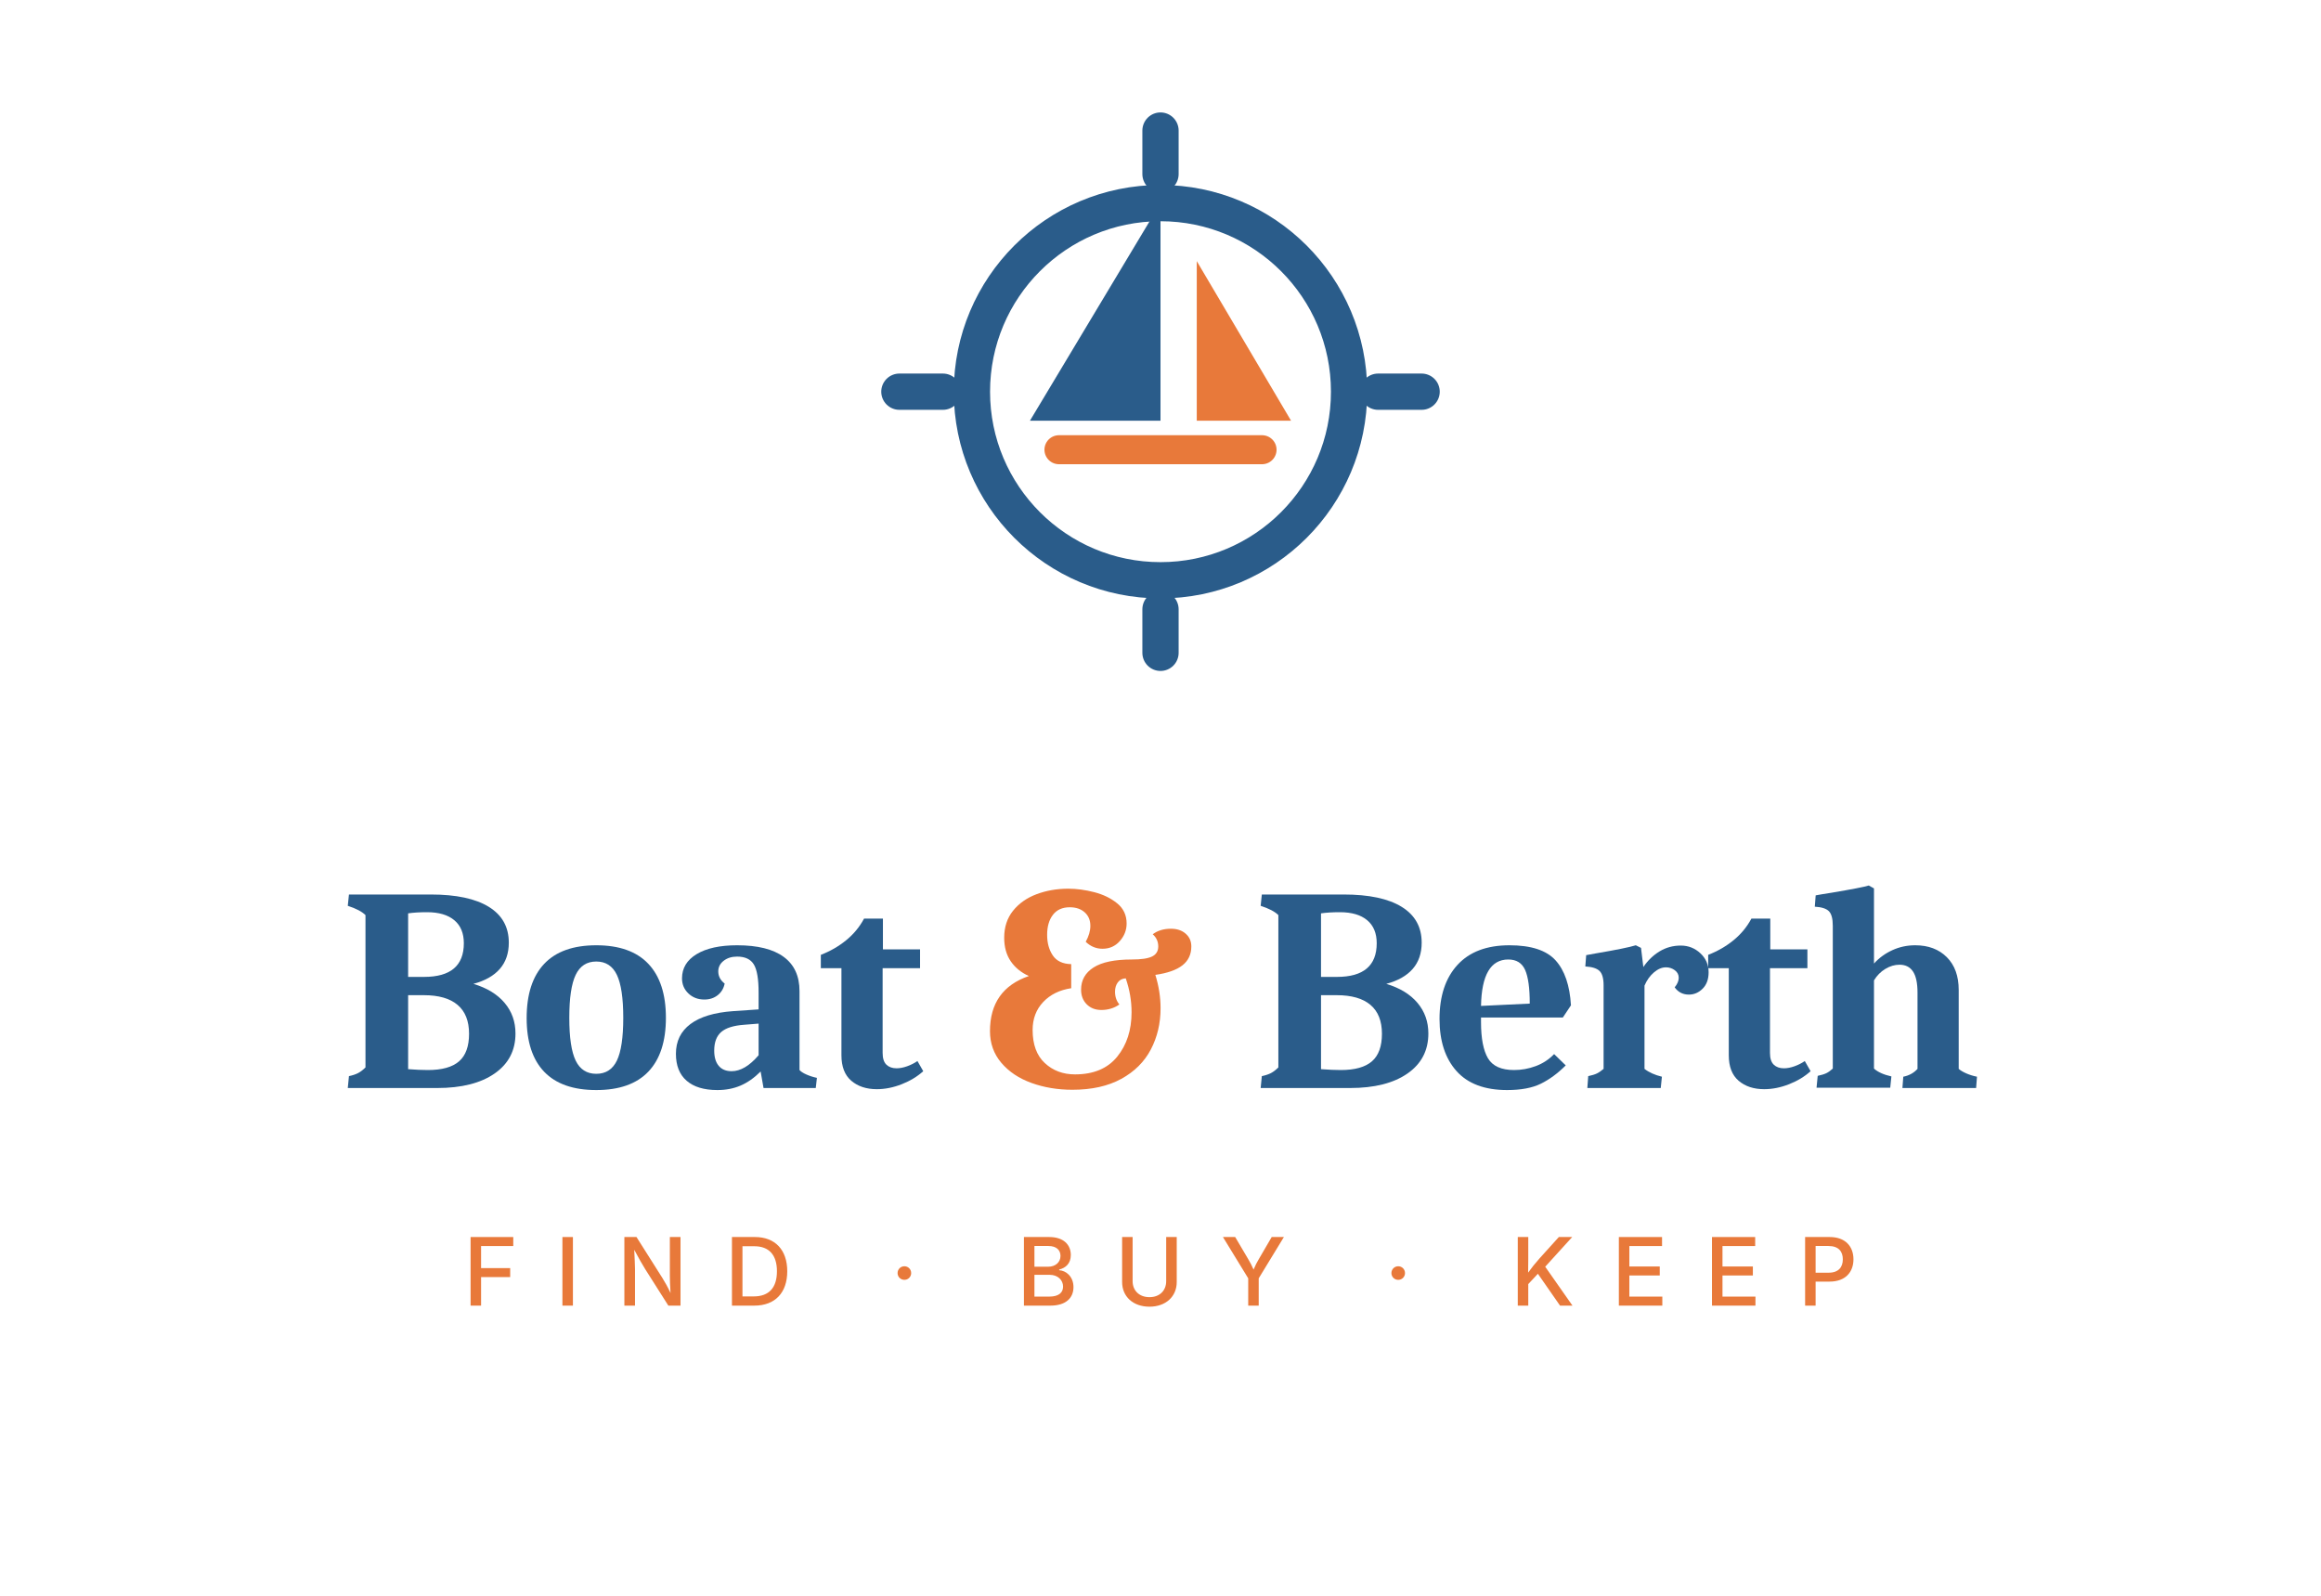
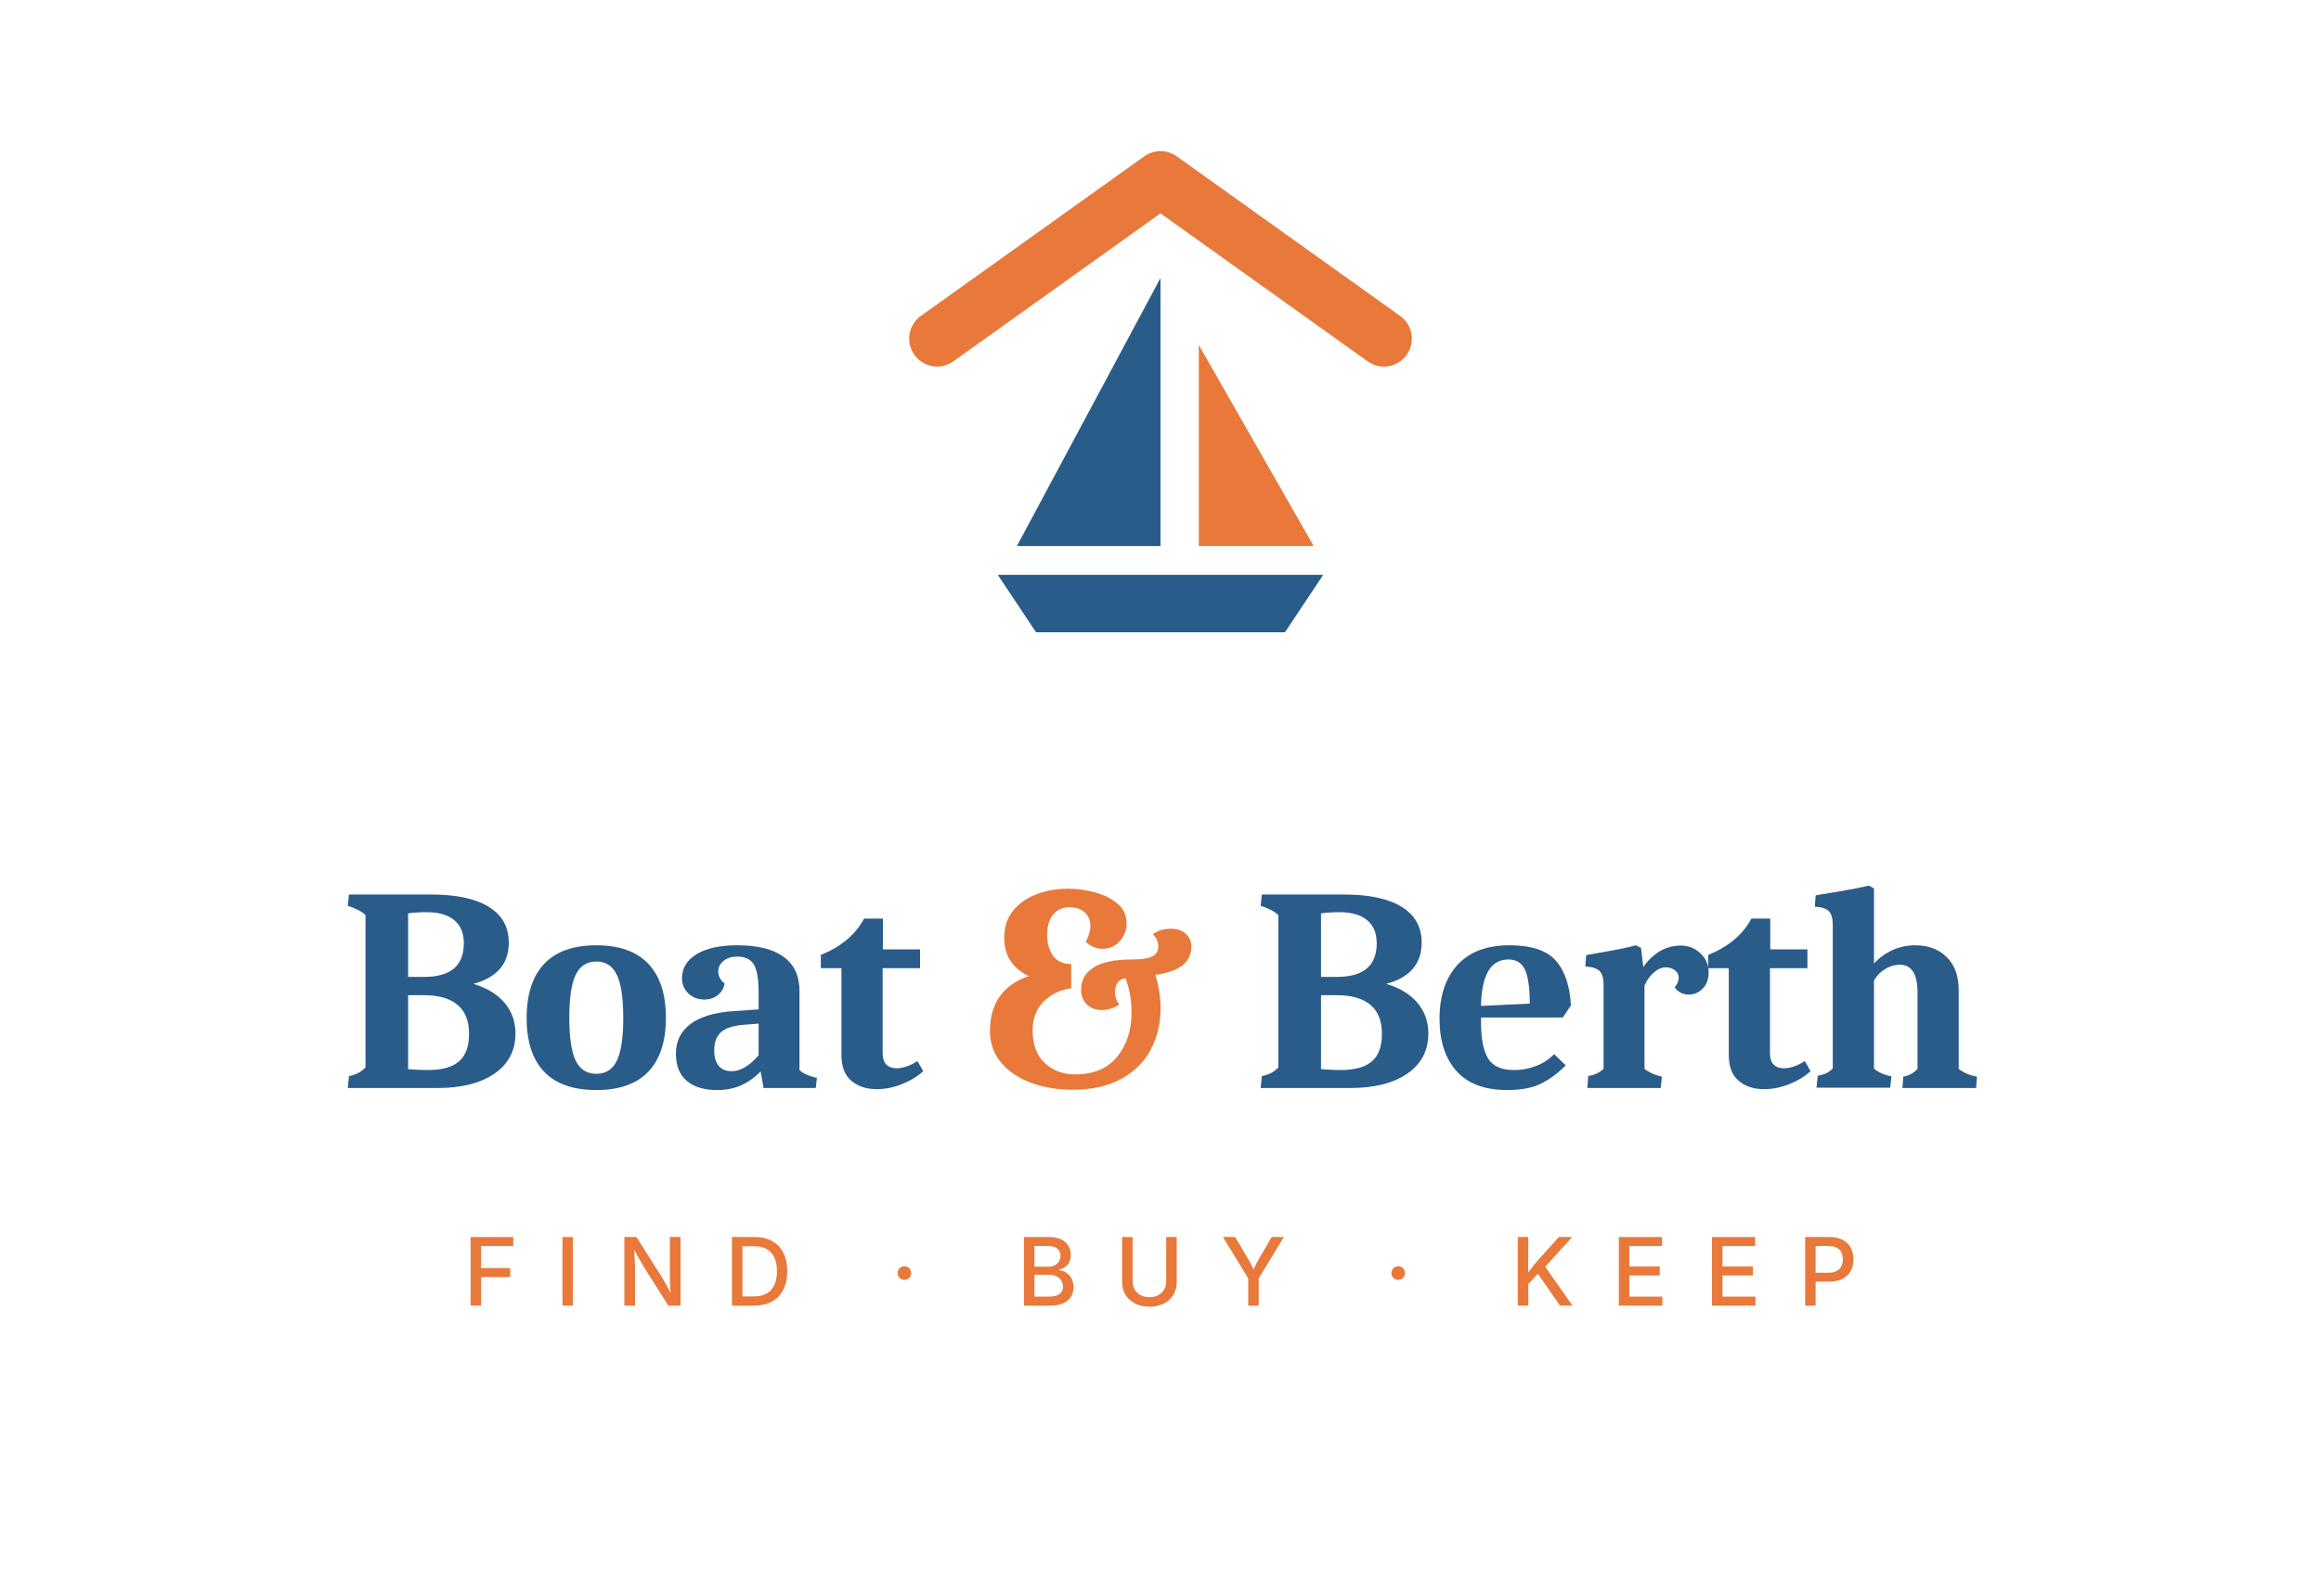
<svg xmlns="http://www.w3.org/2000/svg" width="320" height="220" viewBox="0 0 320 220">
  <g transform="translate(110,0) scale(1.0)">
-     <circle cx="50" cy="54" r="26" fill="none" stroke="#2A5C8A" stroke-width="5" />
-     <path d="M50 28 L50 58 L32 58 Z" fill="#2A5C8A" />
-     <path d="M55 36 L55 58 L68 58 Z" fill="#E8793A" />
-     <line x1="36" y1="62" x2="64" y2="62" stroke="#E8793A" stroke-width="4" stroke-linecap="round" />
-     <line x1="50" y1="18" x2="50" y2="24" stroke="#2A5C8A" stroke-width="5" stroke-linecap="round" />
-     <line x1="50" y1="84" x2="50" y2="90" stroke="#2A5C8A" stroke-width="5" stroke-linecap="round" />
-     <line x1="14" y1="54" x2="20" y2="54" stroke="#2A5C8A" stroke-width="5" stroke-linecap="round" />
-     <line x1="80" y1="54" x2="86" y2="54" stroke="#2A5C8A" stroke-width="5" stroke-linecap="round" />
+     <g transform="translate(50 54) scale(1.1) translate(-50 -46.65)">
+       <path d="M22 40 L50 20 L78 40" fill="none" stroke="#E8793A" stroke-width="7" stroke-linecap="round" stroke-linejoin="round" />
+       <path d="M50 32.4 L50 66 L32 66 Z" fill="#2A5C8A" />
+       <path d="M54.8 40.8 L54.8 66 L69.2 66 Z" fill="#E8793A" />
+       <path d="M29.6 69.6 H70.4 L65.6 76.8 H34.4 Z" fill="#2A5C8A" />
+     </g>
  </g>
  <path d="M50.39 147.16V126.16Q49.67 125.44 47.95 124.88L48.11 123.32H59.39Q64.63 123.32 67.39 125.02Q70.15 126.72 70.15 129.96Q70.15 132.16 68.91 133.58Q67.67 135.0 65.27 135.64Q68.07 136.48 69.57 138.26Q71.07 140.04 71.07 142.48Q71.07 146.0 68.19 148.0Q65.31 150.0 60.27 150.0H47.95L48.11 148.36Q48.87 148.2 49.37 147.94Q49.87 147.68 50.39 147.16ZM63.95 130.04Q63.95 127.96 62.63 126.86Q61.31 125.76 58.87 125.76Q57.35 125.76 56.27 125.92V134.68H58.47Q63.95 134.68 63.95 130.04ZM64.67 142.52Q64.67 139.88 63.09 138.54Q61.51 137.2 58.43 137.2H56.27V147.4Q57.83 147.52 58.99 147.52Q61.91 147.52 63.29 146.32Q64.67 145.12 64.67 142.52Z" fill="#2A5C8A" />
  <path d="M72.61 140.36Q72.61 135.44 75.03 132.88Q77.45 130.32 82.21 130.32Q86.97 130.32 89.39 132.88Q91.81 135.44 91.81 140.32Q91.81 145.2 89.39 147.74Q86.97 150.28 82.21 150.28Q77.45 150.28 75.03 147.76Q72.61 145.24 72.61 140.36ZM85.93 140.32Q85.93 136.24 85.05 134.4Q84.17 132.56 82.21 132.56Q80.25 132.56 79.37 134.4Q78.49 136.24 78.49 140.32Q78.49 144.4 79.37 146.22Q80.25 148.04 82.21 148.04Q84.17 148.04 85.05 146.22Q85.93 144.4 85.93 140.32Z" fill="#2A5C8A" />
  <path d="M93.19 145.28Q93.19 142.68 95.19 141.18Q97.19 139.68 101.07 139.4L104.59 139.16V136.84Q104.59 134.04 103.93 132.96Q103.27 131.88 101.63 131.88Q100.51 131.88 99.77 132.46Q99.03 133.04 99.03 133.92Q99.03 134.92 99.91 135.6Q99.71 136.6 98.95 137.2Q98.19 137.8 97.11 137.8Q95.79 137.8 94.91 136.96Q94.03 136.12 94.03 134.88Q94.03 132.76 96.05 131.54Q98.07 130.32 101.63 130.32Q105.87 130.32 108.05 131.92Q110.23 133.52 110.23 136.64V147.52Q110.51 147.84 111.19 148.14Q111.87 148.44 112.63 148.6L112.47 150.0H105.27L104.87 147.72Q103.55 149.04 102.11 149.66Q100.67 150.28 98.91 150.28Q96.15 150.28 94.67 149.0Q93.19 147.72 93.19 145.28ZM104.59 145.48V141.12L102.59 141.28Q100.39 141.44 99.43 142.28Q98.47 143.12 98.47 144.84Q98.47 146.2 99.09 146.94Q99.71 147.68 100.87 147.68Q102.71 147.68 104.59 145.48Z" fill="#2A5C8A" />
  <path d="M116.01 145.48V133.48H113.17V131.64Q115.13 130.88 116.67 129.62Q118.21 128.36 119.13 126.64H121.73V130.88H126.85V133.48H121.69V145.16Q121.69 146.28 122.21 146.78Q122.73 147.28 123.61 147.28Q124.29 147.28 125.07 147.0Q125.85 146.72 126.49 146.28L127.29 147.68Q126.05 148.8 124.31 149.48Q122.57 150.16 120.89 150.16Q118.73 150.16 117.37 149.0Q116.01 147.84 116.01 145.48Z" fill="#2A5C8A" />
  <path d="M136.49 142.16Q136.49 136.4 141.85 134.56Q140.25 133.84 139.35 132.52Q138.45 131.2 138.45 129.28Q138.45 127.08 139.67 125.56Q140.89 124.04 142.91 123.28Q144.93 122.52 147.29 122.52Q149.01 122.52 150.87 123.0Q152.73 123.48 154.03 124.54Q155.33 125.6 155.33 127.32Q155.33 128.68 154.39 129.74Q153.45 130.8 152.01 130.8Q150.69 130.8 149.69 129.84Q150.33 128.68 150.33 127.64Q150.33 126.48 149.55 125.78Q148.77 125.08 147.49 125.08Q145.97 125.08 145.17 126.12Q144.37 127.16 144.37 128.88Q144.37 130.56 145.15 131.72Q145.93 132.88 147.69 132.92V136.24Q145.29 136.6 143.83 138.14Q142.37 139.68 142.37 142.0Q142.37 145.0 144.05 146.56Q145.73 148.12 148.21 148.12Q152.05 148.12 154.03 145.68Q156.01 143.24 156.01 139.56Q156.01 137.2 155.21 134.88Q154.49 134.92 154.11 135.44Q153.73 135.96 153.73 136.72Q153.73 137.76 154.33 138.48Q153.25 139.24 151.85 139.24Q150.61 139.24 149.83 138.46Q149.05 137.68 149.05 136.44Q149.05 134.48 150.77 133.38Q152.49 132.28 156.05 132.28Q158.01 132.28 158.85 131.86Q159.69 131.44 159.69 130.48Q159.69 129.48 158.93 128.8Q159.93 128.04 161.45 128.04Q162.69 128.04 163.47 128.72Q164.25 129.4 164.25 130.48Q164.25 132.12 163.03 133.08Q161.81 134.04 159.29 134.4Q160.01 136.72 160.01 139.0Q160.01 142.12 158.67 144.68Q157.33 147.24 154.59 148.74Q151.85 150.24 147.85 150.24Q144.81 150.24 142.21 149.3Q139.61 148.36 138.05 146.52Q136.49 144.68 136.49 142.16Z" fill="#E8793A" />
  <path d="M176.25 147.16V126.16Q175.53 125.44 173.81 124.88L173.97 123.32H185.25Q190.49 123.32 193.25 125.02Q196.01 126.72 196.01 129.96Q196.01 132.16 194.77 133.58Q193.53 135.0 191.13 135.64Q193.93 136.48 195.43 138.26Q196.93 140.04 196.93 142.48Q196.93 146.0 194.05 148.0Q191.17 150.0 186.13 150.0H173.81L173.97 148.36Q174.73 148.2 175.23 147.94Q175.73 147.68 176.25 147.16ZM189.81 130.04Q189.81 127.96 188.49 126.86Q187.17 125.76 184.73 125.76Q183.21 125.76 182.13 125.92V134.68H184.33Q189.81 134.68 189.81 130.04ZM190.53 142.52Q190.53 139.88 188.95 138.54Q187.37 137.2 184.29 137.2H182.13V147.4Q183.69 147.52 184.85 147.52Q187.77 147.52 189.15 146.32Q190.53 145.12 190.53 142.52Z" fill="#2A5C8A" />
  <path d="M198.47 140.48Q198.47 135.72 200.95 133.02Q203.43 130.32 208.11 130.32Q212.59 130.32 214.47 132.4Q216.35 134.48 216.59 138.6L215.47 140.28H204.19V140.92Q204.19 144.28 205.15 145.9Q206.11 147.52 208.75 147.52Q210.27 147.52 211.73 146.98Q213.19 146.44 214.27 145.32L215.87 146.88Q214.23 148.52 212.45 149.4Q210.67 150.28 207.79 150.28Q203.15 150.28 200.81 147.66Q198.47 145.04 198.47 140.48ZM207.95 132.28Q204.31 132.28 204.19 138.68L210.91 138.36Q210.91 135.16 210.27 133.72Q209.63 132.28 207.95 132.28Z" fill="#2A5C8A" />
  <path d="M221.09 147.36V135.84Q221.09 134.4 220.53 133.86Q219.97 133.32 218.57 133.24L218.69 131.68L220.01 131.44Q224.25 130.72 225.53 130.32L226.25 130.68L226.57 133.32Q227.49 131.96 228.81 131.16Q230.13 130.36 231.73 130.36Q233.29 130.36 234.43 131.42Q235.57 132.48 235.57 134.04Q235.57 135.48 234.75 136.3Q233.93 137.12 232.85 137.12Q231.61 137.12 230.89 136.12Q231.45 135.44 231.45 134.8Q231.45 134.16 230.91 133.76Q230.37 133.36 229.69 133.36Q228.85 133.36 228.03 134.06Q227.21 134.76 226.73 135.88V147.36Q227.65 148.08 229.13 148.44L228.97 150.0H218.85L218.97 148.36Q219.73 148.2 220.15 148.0Q220.57 147.8 221.09 147.36Z" fill="#2A5C8A" />
  <path d="M238.35 145.48V133.48H235.51V131.64Q237.47 130.88 239.01 129.62Q240.55 128.36 241.47 126.64H244.07V130.88H249.19V133.48H244.03V145.16Q244.03 146.28 244.55 146.78Q245.07 147.28 245.95 147.28Q246.63 147.28 247.41 147.0Q248.19 146.72 248.83 146.28L249.63 147.68Q248.39 148.8 246.65 149.48Q244.91 150.16 243.23 150.16Q241.07 150.16 239.71 149.0Q238.35 147.84 238.35 145.48Z" fill="#2A5C8A" />
  <path d="M252.69 147.32V127.64Q252.69 126.16 252.15 125.62Q251.61 125.08 250.21 125.0L250.33 123.44Q250.93 123.32 252.49 123.08Q256.77 122.36 257.65 122.08L258.37 122.48V132.84Q259.41 131.68 260.89 131.0Q262.37 130.32 264.05 130.32Q266.77 130.32 268.41 131.96Q270.05 133.6 270.05 136.48V147.36Q270.41 147.68 271.09 147.98Q271.77 148.28 272.57 148.44L272.45 150.0H262.29L262.41 148.44Q263.61 148.2 264.37 147.36V136.84Q264.37 134.88 263.75 133.94Q263.13 133.0 261.89 133.0Q260.89 133.0 259.93 133.58Q258.97 134.16 258.37 135.16V147.32Q259.17 148.04 260.77 148.4L260.61 149.96H250.45L250.61 148.32Q251.37 148.16 251.79 147.96Q252.21 147.76 252.69 147.32Z" fill="#2A5C8A" />
  <path d="M64.88 180.0H66.327V176.064H70.339V174.827H66.327V171.786H70.764V170.542H64.88Z" fill="#E8793A" />
  <path d="M78.989 170.542H77.542V180.0H78.989Z" fill="#E8793A" />
  <path d="M86.084 180.0H87.55V174.954C87.55 174.465 87.499 173.487 87.442 172.3C88.128 173.57 88.49 174.224 88.953 174.966L92.146 180.0H93.822V170.542H92.355V175.925C92.355 176.471 92.381 177.353 92.45 178.267C92.031 177.359 91.606 176.642 91.314 176.172L87.753 170.542H86.084Z" fill="#E8793A" />
  <path d="M103.995 180.0C106.87 180.0 108.54 178.216 108.54 175.258C108.54 172.319 106.87 170.542 104.084 170.542H100.916V180.0ZM102.364 178.73V171.812H103.989C106.052 171.812 107.118 173.037 107.118 175.258C107.118 177.499 106.052 178.73 103.912 178.73Z" fill="#E8793A" />
  <path d="M124.691 176.445C125.211 176.445 125.624 176.033 125.624 175.512C125.624 174.985 125.211 174.573 124.691 174.573C124.164 174.573 123.751 174.985 123.751 175.512C123.751 176.033 124.164 176.445 124.691 176.445Z" fill="#E8793A" />
  <path d="M141.172 180.0H144.809C147.005 180.0 148.002 178.902 148.002 177.448C148.002 175.995 146.98 175.169 146.034 175.119V175.023C146.91 174.808 147.634 174.205 147.634 173.024C147.634 171.627 146.662 170.542 144.656 170.542H141.172ZM142.619 178.756V175.753H144.72C145.85 175.753 146.567 176.483 146.567 177.378C146.567 178.166 146.021 178.756 144.663 178.756ZM142.619 174.636V171.78H144.555C145.678 171.78 146.212 172.37 146.212 173.145C146.212 174.052 145.475 174.636 144.517 174.636Z" fill="#E8793A" />
  <path d="M158.48 180.146C160.74 180.146 162.238 178.737 162.238 176.75V170.542H160.784V176.629C160.784 177.905 159.902 178.832 158.48 178.832C157.052 178.832 156.156 177.905 156.156 176.629V170.542H154.709V176.75C154.709 178.737 156.201 180.146 158.48 180.146Z" fill="#E8793A" />
  <path d="M172.094 180.0H173.541V176.236L177.013 170.542H175.331L173.573 173.557C173.293 174.033 173.065 174.458 172.83 175.03C172.595 174.471 172.366 174.052 172.074 173.557L170.297 170.542H168.609L172.094 176.236Z" fill="#E8793A" />
  <path d="M192.777 176.445C193.297 176.445 193.71 176.033 193.71 175.512C193.71 174.985 193.297 174.573 192.777 174.573C192.25 174.573 191.837 174.985 191.837 175.512C191.837 176.033 192.25 176.445 192.777 176.445Z" fill="#E8793A" />
  <path d="M209.258 180.0H210.705V177.029L212.031 175.607L215.085 180.0H216.799L213.041 174.636L216.76 170.542H214.92L212.266 173.481C211.663 174.16 211.168 174.77 210.686 175.449L210.705 173.563V170.542H209.258Z" fill="#E8793A" />
  <path d="M223.195 180.0H229.187V178.756H224.642V175.842H228.832V174.604H224.642V171.786H229.149V170.542H223.195Z" fill="#E8793A" />
  <path d="M236.034 180.0H242.027V178.756H237.482V175.842H241.671V174.604H237.482V171.786H241.989V170.542H236.034Z" fill="#E8793A" />
  <path d="M248.874 180.0H250.321V176.687H252.251C254.447 176.687 255.539 175.36 255.539 173.614C255.539 171.869 254.453 170.542 252.263 170.542H248.874ZM250.321 175.461V171.78H252.098C253.501 171.78 254.073 172.548 254.073 173.614C254.073 174.681 253.501 175.461 252.111 175.461Z" fill="#E8793A" />
</svg>
